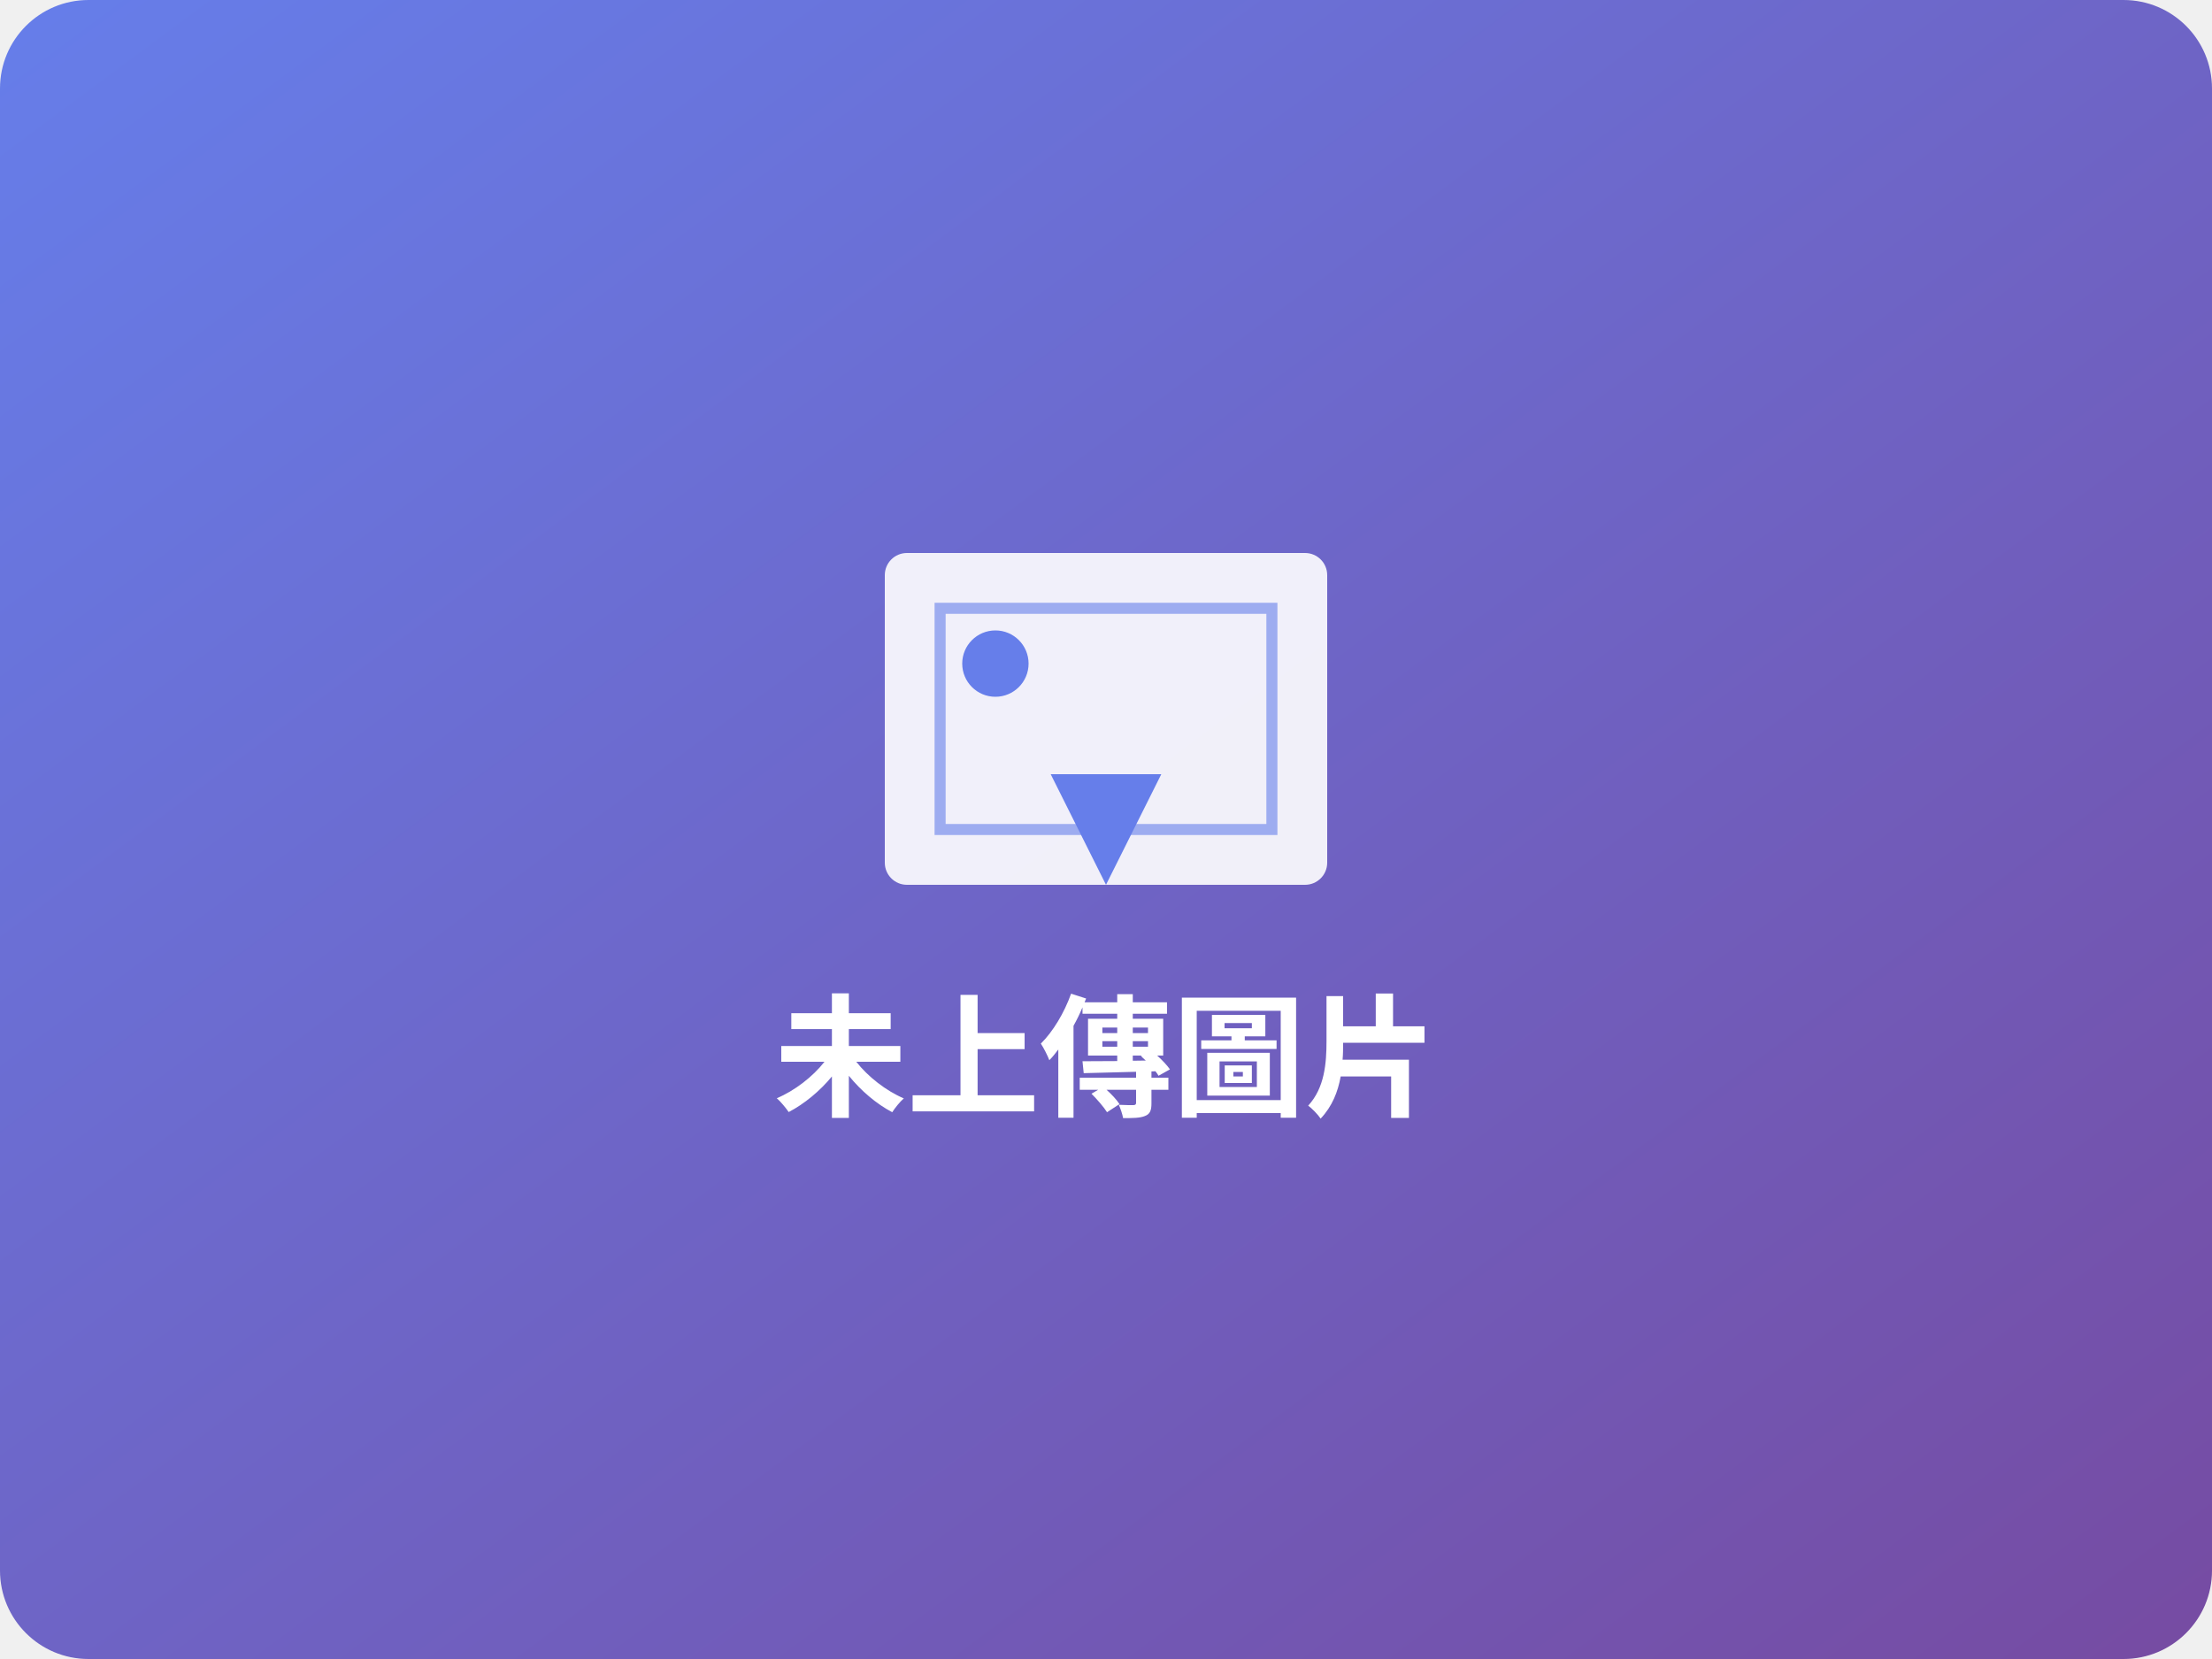
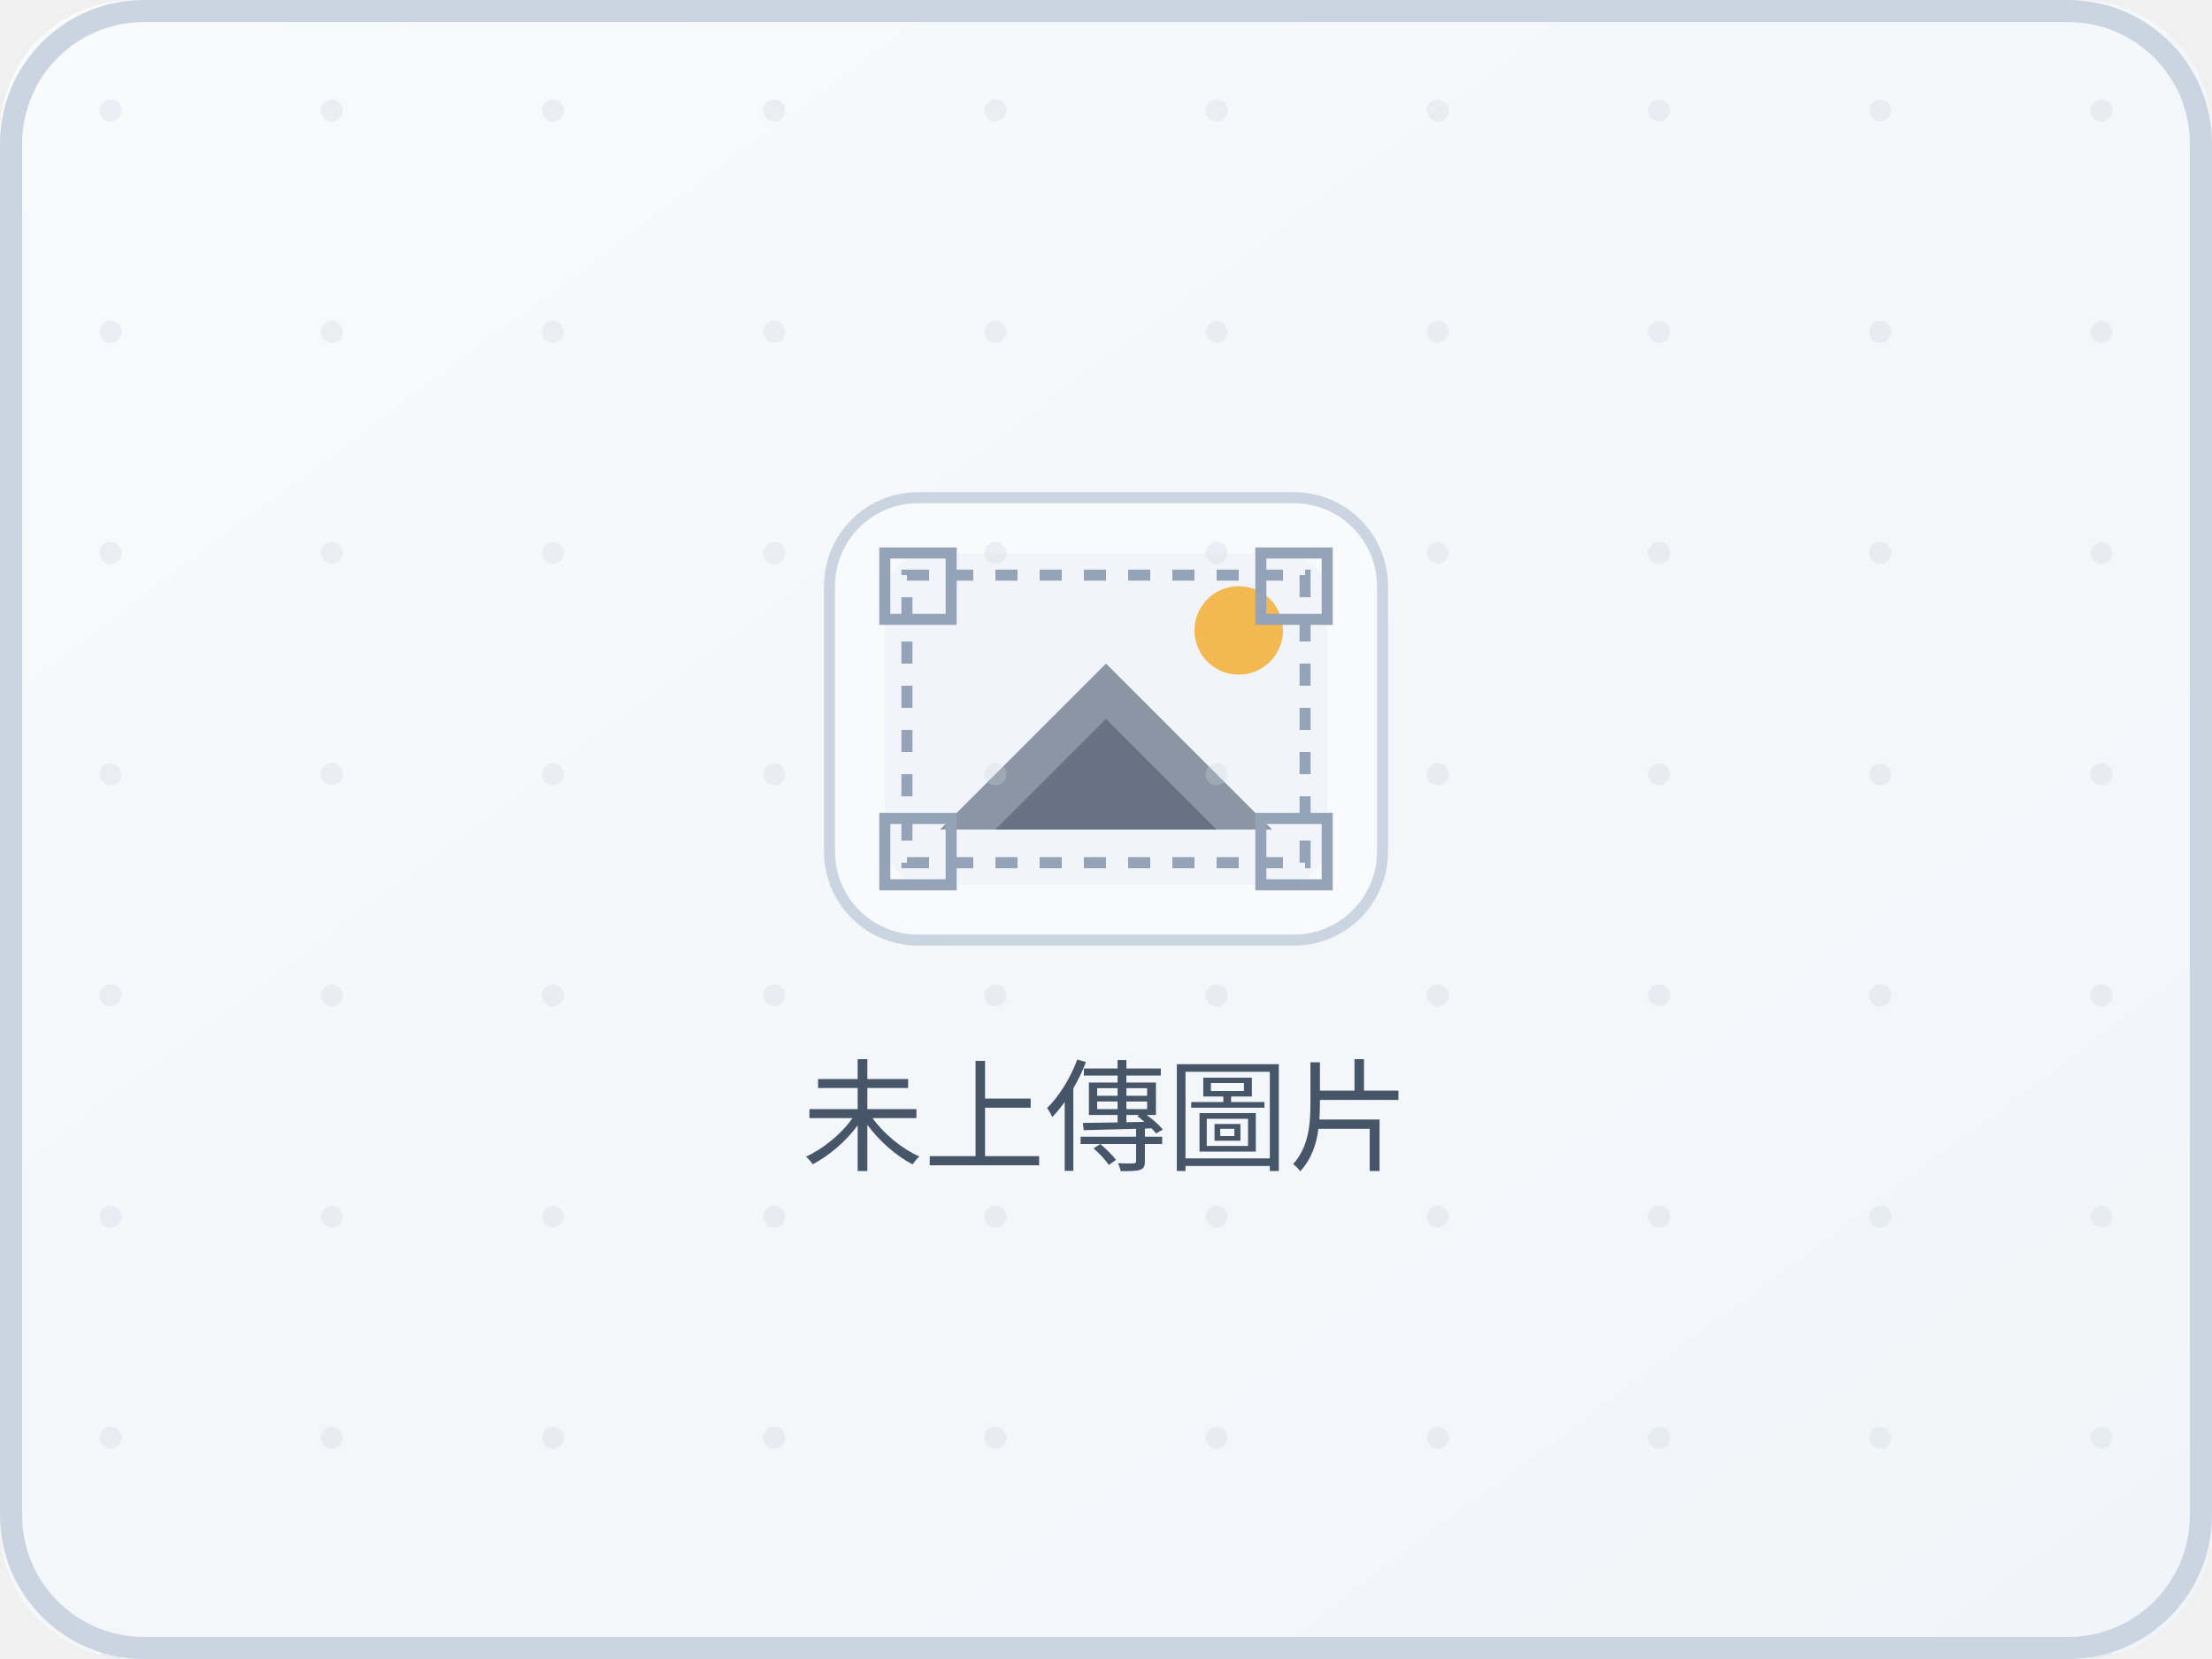
<svg xmlns="http://www.w3.org/2000/svg" width="200" height="150" viewBox="0 0 200 150">
  <defs>
-     <linearGradient id="grad1" x1="0%" y1="0%" x2="100%" y2="100%">
-       <stop offset="0%" style="stop-color:#667eea;stop-opacity:1" />
-       <stop offset="100%" style="stop-color:#764ba2;stop-opacity:1" />
+     <linearGradient id="bgGradient" x1="0%" y1="0%" x2="100%" y2="100%">
+       <stop offset="0%" style="stop-color:#f8fafc;stop-opacity:1" />
+       <stop offset="100%" style="stop-color:#f1f5f9;stop-opacity:1" />
    </linearGradient>
  </defs>
-   <rect width="200" height="150" fill="url(#grad1)" rx="8" />
+   <rect width="200" height="150" fill="url(#bgGradient)" rx="12" />
+   <rect x="1" y="1" width="198" height="148" fill="none" stroke="#cbd5e1" stroke-width="2" rx="12" />
  <g transform="translate(100,65)">
-     <rect x="-20" y="-15" width="40" height="30" fill="white" opacity="0.9" rx="2" />
-     <circle cx="-10" cy="-5" r="3" fill="#667eea" />
-     <polygon points="-5,5 5,5 0,15" fill="#667eea" />
-     <rect x="-15" y="-10" width="30" height="20" fill="none" stroke="#667eea" stroke-width="1" opacity="0.6" />
+     <rect x="-25" y="-20" width="50" height="40" fill="#f8fafc" rx="8" stroke="#cbd5e1" stroke-width="1" />
+     <rect x="-20" y="-15" width="40" height="30" fill="#f1f5f9" rx="4" />
+     <rect x="-18" y="-13" width="36" height="26" fill="none" stroke="#94a3b8" stroke-width="1" stroke-dasharray="2,2" />
+     <polygon points="-15,10 15,10 0,-5" fill="#475569" opacity="0.6" />
+     <polygon points="-10,10 10,10 0,0" fill="#334155" opacity="0.4" />
+     <circle cx="12" cy="-8" r="4" fill="#f59e0b" opacity="0.7" />
+     <rect x="-20" y="-15" width="6" height="6" fill="none" stroke="#94a3b8" stroke-width="1" />
+     <rect x="14" y="-15" width="6" height="6" fill="none" stroke="#94a3b8" stroke-width="1" />
+     <rect x="-20" y="9" width="6" height="6" fill="none" stroke="#94a3b8" stroke-width="1" />
+     <rect x="14" y="9" width="6" height="6" fill="none" stroke="#94a3b8" stroke-width="1" />
  </g>
-   <text x="100" y="100" text-anchor="middle" fill="white" font-family="Arial, sans-serif" font-size="12" font-weight="bold">
+   <text x="100" y="105" text-anchor="middle" fill="#475569" font-family="system-ui, -apple-system, BlinkMacSystemFont, 'Segoe UI', Roboto, sans-serif" font-size="11" font-weight="500">
    未上傳圖片
  </text>
+   <defs>
+     <pattern id="dots" x="0" y="0" width="20" height="20" patternUnits="userSpaceOnUse">
+       <circle cx="10" cy="10" r="1" fill="#cbd5e1" opacity="0.3" />
+     </pattern>
+   </defs>
+   <rect width="200" height="150" fill="url(#dots)" rx="12" />
</svg>
